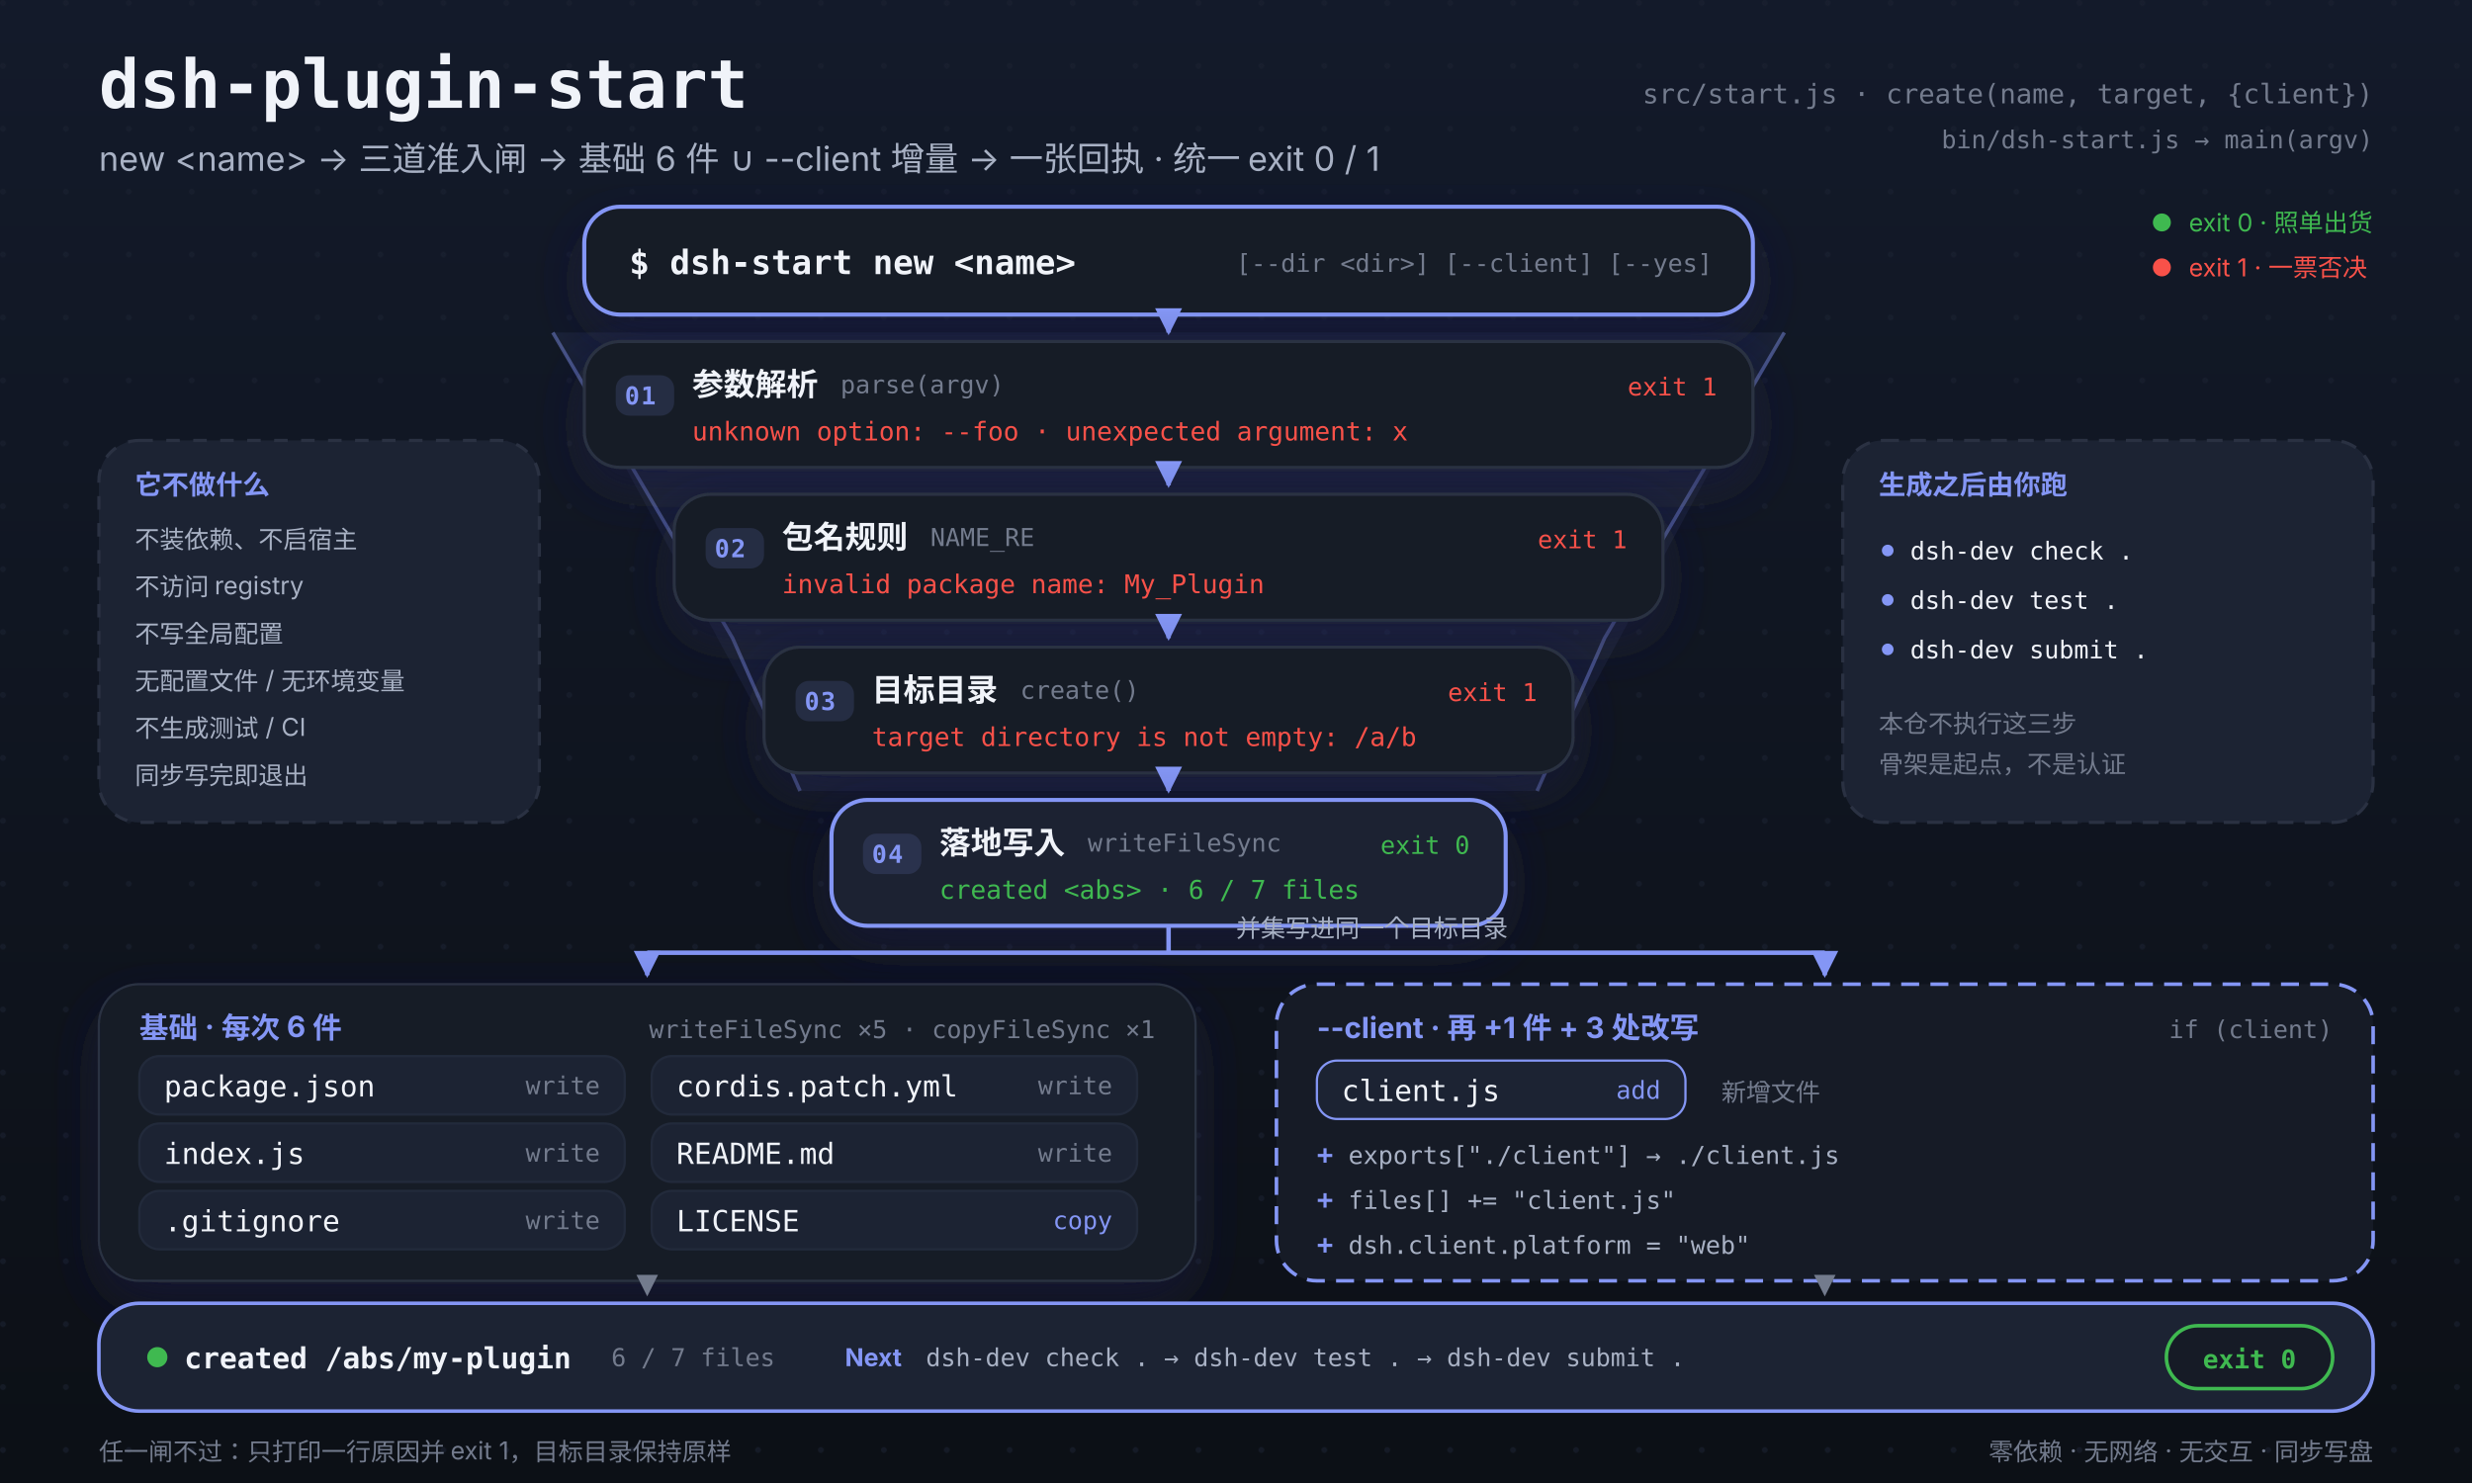
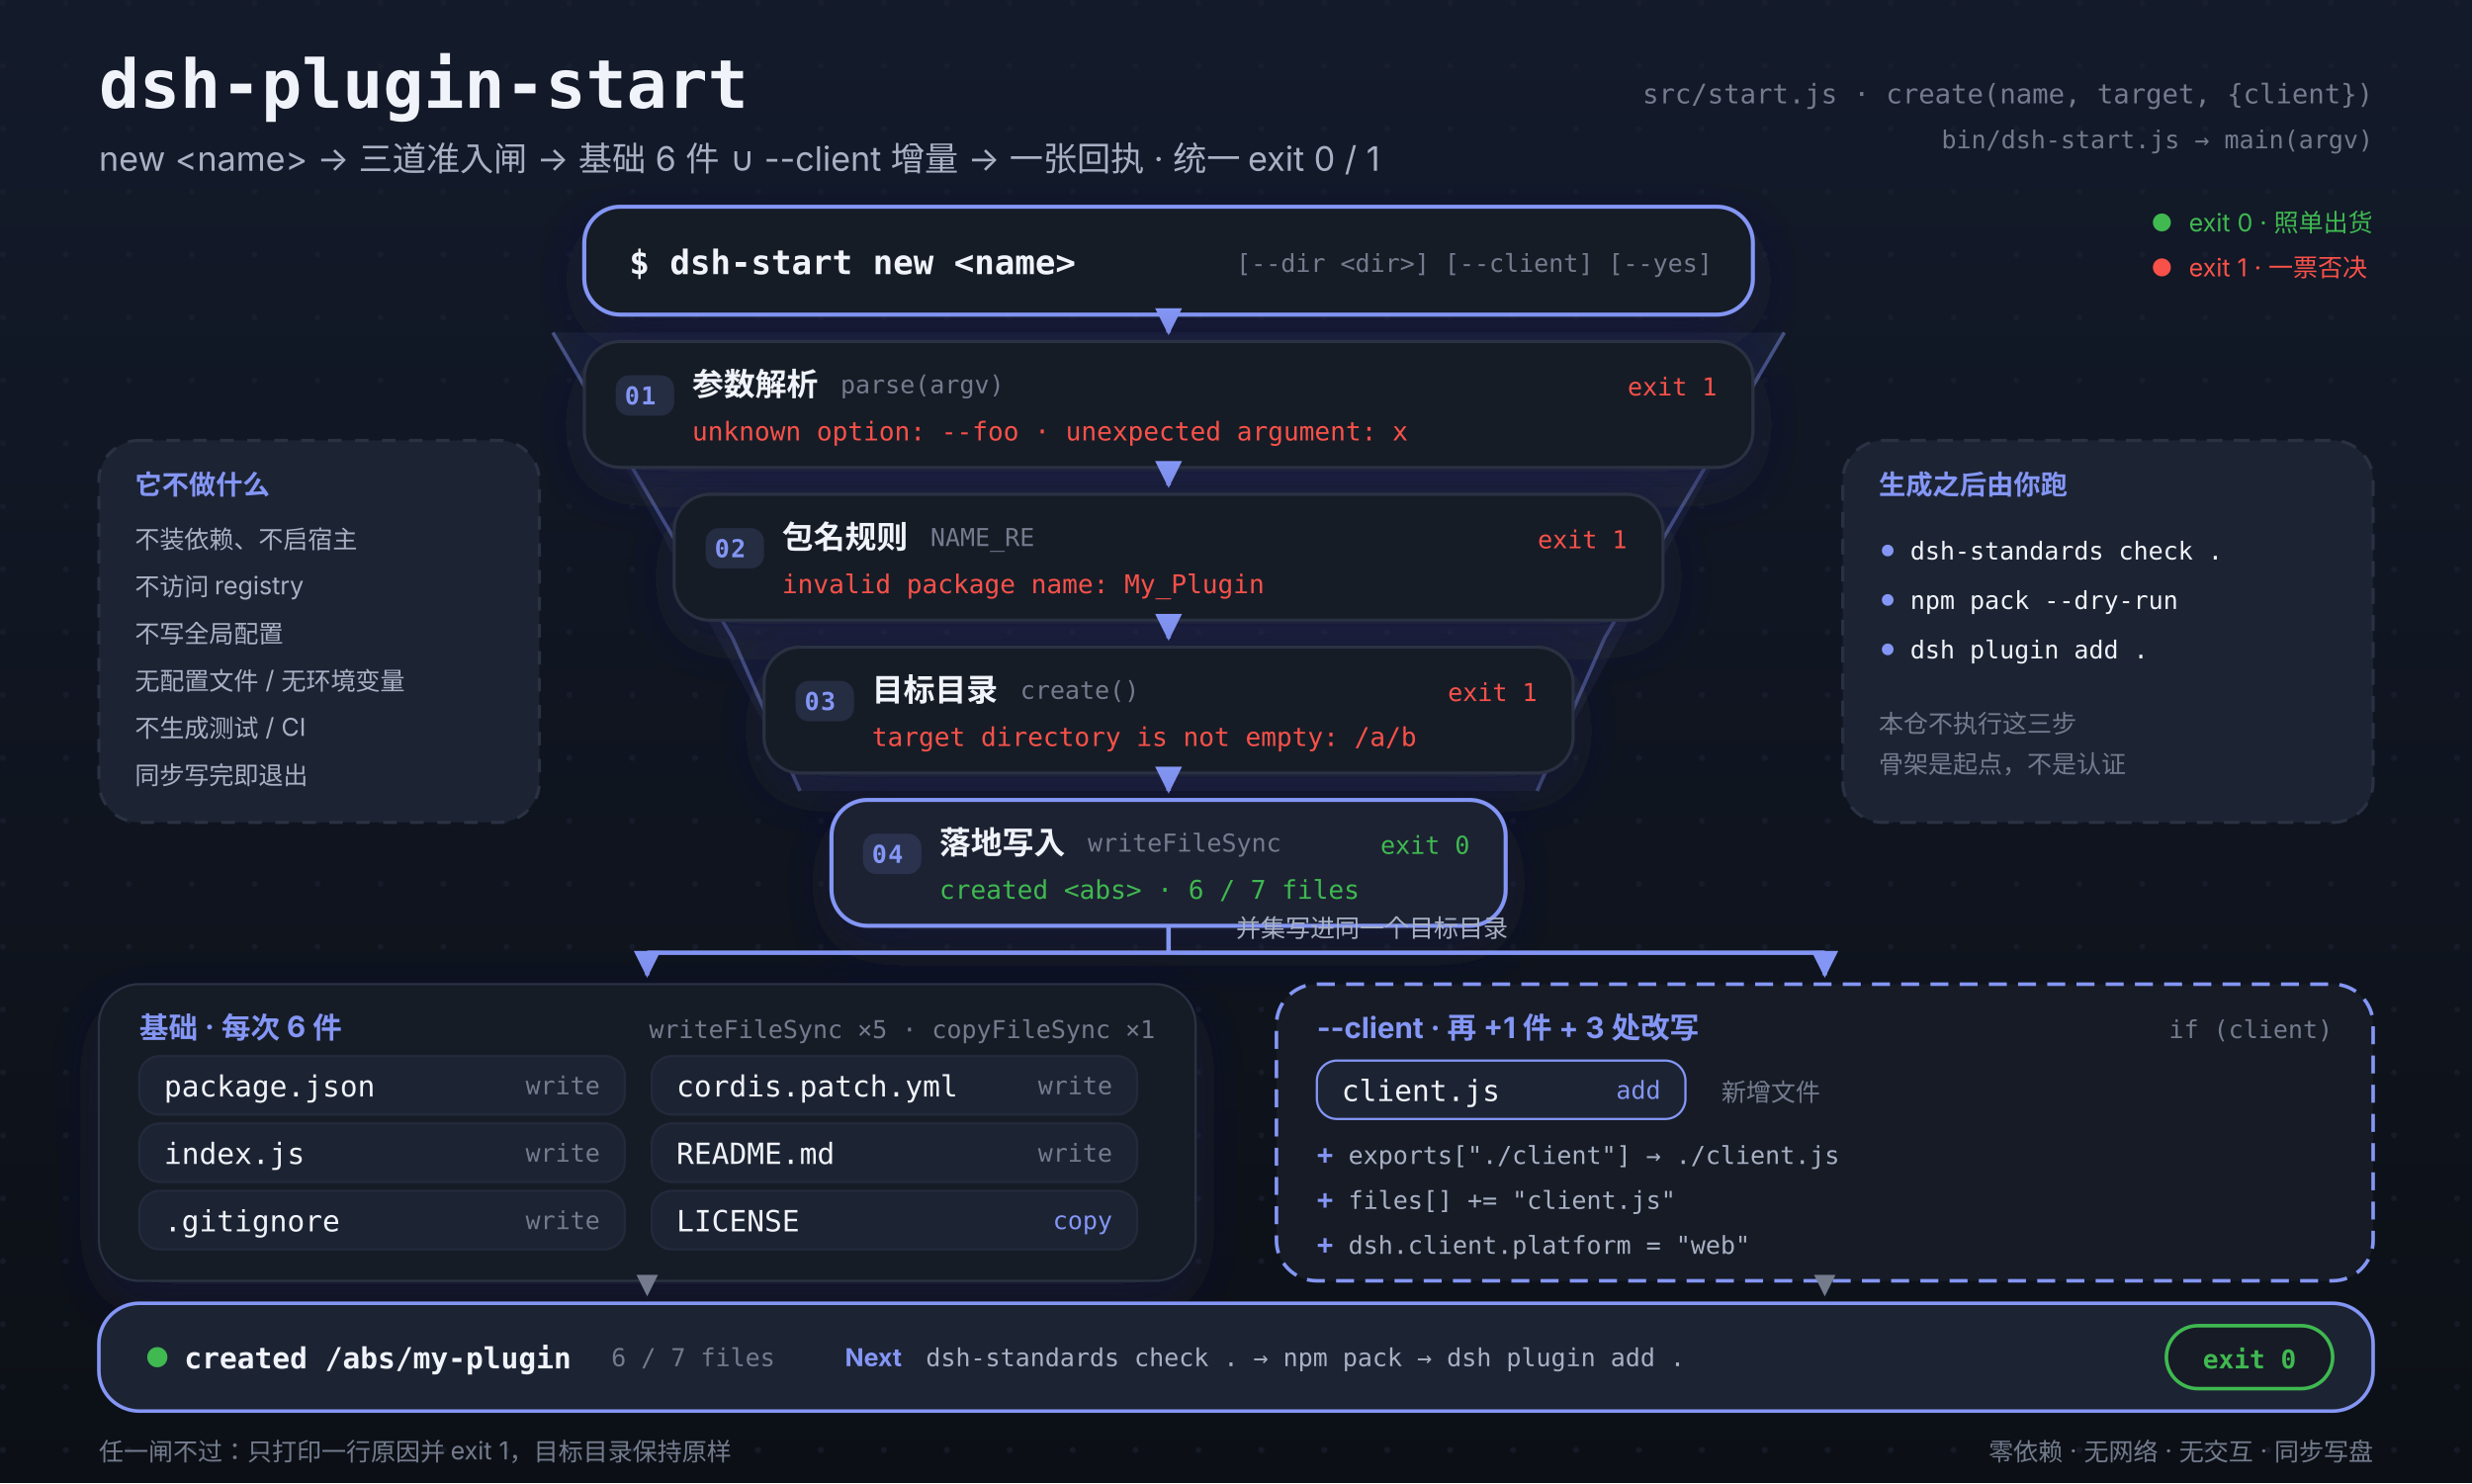
<svg xmlns="http://www.w3.org/2000/svg" width="1100" height="660" viewBox="0 0 1100 660" role="img" aria-label="dsh-plugin-start hopper: a dsh-start argv bar feeds an admission gate ladder (argv, package name, target directory) that narrows into one write step; the mouth forks into two lanes — the six files always written and the --client delta of client.js plus three package.json rewrites — and both lanes converge on one receipt rail. Each of the first three gates can reject with its own message and exit 1.">
  <defs>
    <filter id="soft" x="-40%" y="-40%" width="180%" height="200%">
      <feDropShadow dx="0" dy="9" stdDeviation="12" flood-color="#241d4a" flood-opacity="0.55" />
    </filter>
    <pattern id="dots" width="28" height="28" patternUnits="userSpaceOnUse">
      <circle cx="1.3" cy="1.3" r="1.3" fill="#1b2231" />
    </pattern>
    <marker id="arr" viewBox="0 0 10 10" refX="9" refY="5" markerWidth="6" markerHeight="6" orient="auto-start-reverse">
      <path d="M0 0 L10 5 L0 10 z" fill="#8496f5" />
    </marker>
    <marker id="arrFaint" viewBox="0 0 10 10" refX="9" refY="5" markerWidth="6" markerHeight="6" orient="auto-start-reverse">
      <path d="M0 0 L10 5 L0 10 z" fill="#737b8d" />
    </marker>
    <linearGradient id="page" x1="0" y1="0" x2="0" y2="1">
      <stop offset="0" stop-color="#131a2a" />
      <stop offset="1" stop-color="#0c1016" />
    </linearGradient>
  </defs>
  <rect width="1100" height="660" fill="url(#page)" />
  <rect width="1100" height="660" fill="url(#dots)" opacity=".6" />
  <text x="44" y="48" fill="#f0f3f9" font-family="ui-monospace, SFMono-Regular, Menlo, Consolas, monospace" font-size="30" font-weight="700">dsh-plugin-start</text>
  <text x="44" y="76" fill="#a8b1c4" font-family="ui-sans-serif, system-ui, -apple-system, 'Segoe UI', sans-serif" font-size="15">new &lt;name&gt; → 三道准入闸 → 基础 6 件 ∪ --client 增量 → 一张回执 · 统一 exit 0 / 1</text>
  <text x="1056" y="46" fill="#737b8d" font-family="ui-monospace, SFMono-Regular, Menlo, Consolas, monospace" font-size="12" text-anchor="end">src/start.js · create(name, target, {client})</text>
  <text x="1056" y="66" fill="#737b8d" font-family="ui-monospace, SFMono-Regular, Menlo, Consolas, monospace" font-size="11" text-anchor="end">bin/dsh-start.js → main(argv)</text>
  <circle cx="962" cy="99" r="4" fill="#3fb950" />
  <text x="974" y="103" fill="#3fb950" font-family="ui-sans-serif, system-ui, -apple-system, 'Segoe UI', sans-serif" font-size="11">exit 0 · 照单出货</text>
  <circle cx="962" cy="119" r="4" fill="#f85149" />
  <text x="974" y="123" fill="#f85149" font-family="ui-sans-serif, system-ui, -apple-system, 'Segoe UI', sans-serif" font-size="11">exit 1 · 一票否决</text>
  <path d="M246 148H794L684 352H356Z" fill="#8496f5" opacity="0.08" />
  <path d="M246 148L286 216L326 284L356 352" fill="none" stroke="#8496f5" stroke-width="1.6" opacity=".45" />
  <path d="M794 148L754 216L714 284L684 352" fill="none" stroke="#8496f5" stroke-width="1.6" opacity=".45" />
  <rect x="260" y="92" width="520" height="48" rx="16" fill="#161b26" stroke="#8496f5" stroke-width="1.8" filter="url(#soft)" />
  <text x="280" y="122" fill="#f0f3f9" font-family="ui-monospace, SFMono-Regular, Menlo, Consolas, monospace" font-size="15" font-weight="700">$ dsh-start new &lt;name&gt;</text>
  <text x="762" y="121" fill="#737b8d" font-family="ui-monospace, SFMono-Regular, Menlo, Consolas, monospace" font-size="11" text-anchor="end">[--dir &lt;dir&gt;] [--client] [--yes]</text>
  <path d="M520 140V148" stroke="#8496f5" stroke-width="2" marker-end="url(#arr)" />
  <rect x="260" y="152" width="520" height="56" rx="16" fill="#161b26" stroke="#2a3142" stroke-width="1.4" filter="url(#soft)" />
  <rect x="274" y="167" width="26" height="18" rx="6" fill="#8496f5" opacity=".14" />
  <text x="278" y="180" fill="#8496f5" font-family="ui-monospace, SFMono-Regular, Menlo, Consolas, monospace" font-size="11" font-weight="700" letter-spacing="0.6">01</text>
  <text x="308" y="176" fill="#f0f3f9" font-family="ui-sans-serif, system-ui, -apple-system, 'Segoe UI', sans-serif" font-size="14" font-weight="700">参数解析</text>
  <text x="374.0" y="175" fill="#737b8d" font-family="ui-monospace, SFMono-Regular, Menlo, Consolas, monospace" font-size="11">parse(argv)</text>
  <text x="308" y="196" fill="#f85149" font-family="ui-monospace, SFMono-Regular, Menlo, Consolas, monospace" font-size="11.5">unknown option: --foo · unexpected argument: x</text>
  <text x="764" y="176" fill="#f85149" font-family="ui-monospace, SFMono-Regular, Menlo, Consolas, monospace" font-size="11" text-anchor="end">exit 1</text>
  <path d="M520 208V216" stroke="#8496f5" stroke-width="2" marker-end="url(#arr)" />
  <rect x="300" y="220" width="440" height="56" rx="16" fill="#161b26" stroke="#2a3142" stroke-width="1.4" filter="url(#soft)" />
  <rect x="314" y="235" width="26" height="18" rx="6" fill="#8496f5" opacity=".14" />
  <text x="318" y="248" fill="#8496f5" font-family="ui-monospace, SFMono-Regular, Menlo, Consolas, monospace" font-size="11" font-weight="700" letter-spacing="0.6">02</text>
  <text x="348" y="244" fill="#f0f3f9" font-family="ui-sans-serif, system-ui, -apple-system, 'Segoe UI', sans-serif" font-size="14" font-weight="700">包名规则</text>
  <text x="414.0" y="243" fill="#737b8d" font-family="ui-monospace, SFMono-Regular, Menlo, Consolas, monospace" font-size="11">NAME_RE</text>
  <text x="348" y="264" fill="#f85149" font-family="ui-monospace, SFMono-Regular, Menlo, Consolas, monospace" font-size="11.5">invalid package name: My_Plugin</text>
  <text x="724" y="244" fill="#f85149" font-family="ui-monospace, SFMono-Regular, Menlo, Consolas, monospace" font-size="11" text-anchor="end">exit 1</text>
  <path d="M520 276V284" stroke="#8496f5" stroke-width="2" marker-end="url(#arr)" />
  <rect x="340" y="288" width="360" height="56" rx="16" fill="#161b26" stroke="#2a3142" stroke-width="1.4" filter="url(#soft)" />
  <rect x="354" y="303" width="26" height="18" rx="6" fill="#8496f5" opacity=".14" />
  <text x="358" y="316" fill="#8496f5" font-family="ui-monospace, SFMono-Regular, Menlo, Consolas, monospace" font-size="11" font-weight="700" letter-spacing="0.6">03</text>
  <text x="388" y="312" fill="#f0f3f9" font-family="ui-sans-serif, system-ui, -apple-system, 'Segoe UI', sans-serif" font-size="14" font-weight="700">目标目录</text>
  <text x="454.0" y="311" fill="#737b8d" font-family="ui-monospace, SFMono-Regular, Menlo, Consolas, monospace" font-size="11">create()</text>
  <text x="388" y="332" fill="#f85149" font-family="ui-monospace, SFMono-Regular, Menlo, Consolas, monospace" font-size="11.5">target directory is not empty: /a/b</text>
  <text x="684" y="312" fill="#f85149" font-family="ui-monospace, SFMono-Regular, Menlo, Consolas, monospace" font-size="11" text-anchor="end">exit 1</text>
  <path d="M520 344V352" stroke="#8496f5" stroke-width="2" marker-end="url(#arr)" />
  <rect x="370" y="356" width="300" height="56" rx="16" fill="#1c2333" stroke="#8496f5" stroke-width="1.8" filter="url(#soft)" />
  <rect x="384" y="371" width="26" height="18" rx="6" fill="#8496f5" opacity=".14" />
  <text x="388" y="384" fill="#8496f5" font-family="ui-monospace, SFMono-Regular, Menlo, Consolas, monospace" font-size="11" font-weight="700" letter-spacing="0.6">04</text>
  <text x="418" y="380" fill="#f0f3f9" font-family="ui-sans-serif, system-ui, -apple-system, 'Segoe UI', sans-serif" font-size="14" font-weight="700">落地写入</text>
  <text x="484.0" y="379" fill="#737b8d" font-family="ui-monospace, SFMono-Regular, Menlo, Consolas, monospace" font-size="11">writeFileSync</text>
  <text x="418" y="400" fill="#3fb950" font-family="ui-monospace, SFMono-Regular, Menlo, Consolas, monospace" font-size="11.5">created &lt;abs&gt; · 6 / 7 files</text>
  <text x="654" y="380" fill="#3fb950" font-family="ui-monospace, SFMono-Regular, Menlo, Consolas, monospace" font-size="11" text-anchor="end">exit 0</text>
  <rect x="44" y="196" width="196" height="170" rx="18" fill="#1c2333" stroke="#2a3142" stroke-width="1.4" stroke-dasharray="6 6" />
  <text x="60" y="220" fill="#8496f5" font-family="ui-sans-serif, system-ui, -apple-system, 'Segoe UI', sans-serif" font-size="12" font-weight="700">它不做什么</text>
  <text x="60" y="244" fill="#a8b1c4" font-family="ui-sans-serif, system-ui, -apple-system, 'Segoe UI', sans-serif" font-size="11">不装依赖、不启宿主</text>
  <text x="60" y="265" fill="#a8b1c4" font-family="ui-sans-serif, system-ui, -apple-system, 'Segoe UI', sans-serif" font-size="11">不访问 registry</text>
  <text x="60" y="286" fill="#a8b1c4" font-family="ui-sans-serif, system-ui, -apple-system, 'Segoe UI', sans-serif" font-size="11">不写全局配置</text>
  <text x="60" y="307" fill="#a8b1c4" font-family="ui-sans-serif, system-ui, -apple-system, 'Segoe UI', sans-serif" font-size="11">无配置文件 / 无环境变量</text>
  <text x="60" y="328" fill="#a8b1c4" font-family="ui-sans-serif, system-ui, -apple-system, 'Segoe UI', sans-serif" font-size="11">不生成测试 / CI</text>
  <text x="60" y="349" fill="#a8b1c4" font-family="ui-sans-serif, system-ui, -apple-system, 'Segoe UI', sans-serif" font-size="11">同步写完即退出</text>
  <rect x="820" y="196" width="236" height="170" rx="18" fill="#1c2333" stroke="#2a3142" stroke-width="1.4" stroke-dasharray="7 5" />
  <text x="836" y="220" fill="#8496f5" font-family="ui-sans-serif, system-ui, -apple-system, 'Segoe UI', sans-serif" font-size="12" font-weight="700">生成之后由你跑</text>
  <circle cx="840" cy="245" r="2.6" fill="#8496f5" />
-   <text x="850" y="249" fill="#f0f3f9" font-family="ui-monospace, SFMono-Regular, Menlo, Consolas, monospace" font-size="11">dsh-dev check .</text>
+   <text x="850" y="249" fill="#f0f3f9" font-family="ui-monospace, SFMono-Regular, Menlo, Consolas, monospace" font-size="11">dsh-standards check .</text>
  <circle cx="840" cy="267" r="2.6" fill="#8496f5" />
-   <text x="850" y="271" fill="#f0f3f9" font-family="ui-monospace, SFMono-Regular, Menlo, Consolas, monospace" font-size="11">dsh-dev test .</text>
+   <text x="850" y="271" fill="#f0f3f9" font-family="ui-monospace, SFMono-Regular, Menlo, Consolas, monospace" font-size="11">npm pack --dry-run</text>
  <circle cx="840" cy="289" r="2.6" fill="#8496f5" />
-   <text x="850" y="293" fill="#f0f3f9" font-family="ui-monospace, SFMono-Regular, Menlo, Consolas, monospace" font-size="11">dsh-dev submit .</text>
+   <text x="850" y="293" fill="#f0f3f9" font-family="ui-monospace, SFMono-Regular, Menlo, Consolas, monospace" font-size="11">dsh plugin add .</text>
  <text x="836" y="326" fill="#737b8d" font-family="ui-sans-serif, system-ui, -apple-system, 'Segoe UI', sans-serif" font-size="11">本仓不执行这三步</text>
  <text x="836" y="344" fill="#737b8d" font-family="ui-sans-serif, system-ui, -apple-system, 'Segoe UI', sans-serif" font-size="11">骨架是起点，不是认证</text>
  <path d="M520 412V424" stroke="#8496f5" stroke-width="2" />
  <path d="M288 424H812" stroke="#8496f5" stroke-width="2" fill="none" />
  <text x="550" y="417" fill="#a8b1c4" font-family="ui-sans-serif, system-ui, -apple-system, 'Segoe UI', sans-serif" font-size="11">并集写进同一个目标目录</text>
  <path d="M288 424V434" stroke="#8496f5" stroke-width="2" marker-end="url(#arr)" />
  <path d="M812 424V434" stroke="#8496f5" stroke-width="2" marker-end="url(#arr)" />
  <rect x="44" y="438" width="488" height="132" rx="18" fill="#161b26" stroke="#2a3142" filter="url(#soft)" />
  <text x="62" y="462" fill="#8496f5" font-family="ui-sans-serif, system-ui, -apple-system, 'Segoe UI', sans-serif" font-size="13" font-weight="700">基础 · 每次 6 件</text>
  <text x="514" y="462" fill="#737b8d" font-family="ui-monospace, SFMono-Regular, Menlo, Consolas, monospace" font-size="11" text-anchor="end">writeFileSync ×5 · copyFileSync ×1</text>
  <rect x="62" y="470" width="216" height="26" rx="9" fill="#1c2333" stroke="#222a3b" />
  <text x="73" y="488" fill="#f0f3f9" font-family="ui-monospace, SFMono-Regular, Menlo, Consolas, monospace" font-size="13">package.json</text>
  <text x="267" y="487" fill="#737b8d" font-family="ui-monospace, SFMono-Regular, Menlo, Consolas, monospace" font-size="11" text-anchor="end">write</text>
  <rect x="290" y="470" width="216" height="26" rx="9" fill="#1c2333" stroke="#222a3b" />
  <text x="301" y="488" fill="#f0f3f9" font-family="ui-monospace, SFMono-Regular, Menlo, Consolas, monospace" font-size="13">cordis.patch.yml</text>
  <text x="495" y="487" fill="#737b8d" font-family="ui-monospace, SFMono-Regular, Menlo, Consolas, monospace" font-size="11" text-anchor="end">write</text>
  <rect x="62" y="500" width="216" height="26" rx="9" fill="#1c2333" stroke="#222a3b" />
  <text x="73" y="518" fill="#f0f3f9" font-family="ui-monospace, SFMono-Regular, Menlo, Consolas, monospace" font-size="13">index.js</text>
  <text x="267" y="517" fill="#737b8d" font-family="ui-monospace, SFMono-Regular, Menlo, Consolas, monospace" font-size="11" text-anchor="end">write</text>
  <rect x="290" y="500" width="216" height="26" rx="9" fill="#1c2333" stroke="#222a3b" />
  <text x="301" y="518" fill="#f0f3f9" font-family="ui-monospace, SFMono-Regular, Menlo, Consolas, monospace" font-size="13">README.md</text>
  <text x="495" y="517" fill="#737b8d" font-family="ui-monospace, SFMono-Regular, Menlo, Consolas, monospace" font-size="11" text-anchor="end">write</text>
  <rect x="62" y="530" width="216" height="26" rx="9" fill="#1c2333" stroke="#222a3b" />
  <text x="73" y="548" fill="#f0f3f9" font-family="ui-monospace, SFMono-Regular, Menlo, Consolas, monospace" font-size="13">.gitignore</text>
  <text x="267" y="547" fill="#737b8d" font-family="ui-monospace, SFMono-Regular, Menlo, Consolas, monospace" font-size="11" text-anchor="end">write</text>
  <rect x="290" y="530" width="216" height="26" rx="9" fill="#1c2333" stroke="#222a3b" />
  <text x="301" y="548" fill="#f0f3f9" font-family="ui-monospace, SFMono-Regular, Menlo, Consolas, monospace" font-size="13">LICENSE</text>
  <text x="495" y="547" fill="#8496f5" font-family="ui-monospace, SFMono-Regular, Menlo, Consolas, monospace" font-size="11" text-anchor="end">copy</text>
  <rect x="568" y="438" width="488" height="132" rx="18" fill="#161b26" stroke="#8496f5" stroke-width="1.6" stroke-dasharray="8 5" />
  <text x="586" y="462" fill="#8496f5" font-family="ui-sans-serif, system-ui, -apple-system, 'Segoe UI', sans-serif" font-size="13" font-weight="700">--client · 再 +1 件 + 3 处改写</text>
  <text x="1038" y="462" fill="#737b8d" font-family="ui-monospace, SFMono-Regular, Menlo, Consolas, monospace" font-size="11" text-anchor="end">if (client)</text>
  <rect x="586" y="472" width="164" height="26" rx="9" fill="#1c2333" stroke="#8496f5" stroke-width="1" />
  <text x="597" y="490" fill="#f0f3f9" font-family="ui-monospace, SFMono-Regular, Menlo, Consolas, monospace" font-size="13">client.js</text>
  <text x="739" y="489" fill="#8496f5" font-family="ui-monospace, SFMono-Regular, Menlo, Consolas, monospace" font-size="11" text-anchor="end">add</text>
  <text x="766" y="490" fill="#737b8d" font-family="ui-sans-serif, system-ui, -apple-system, 'Segoe UI', sans-serif" font-size="11">新增文件</text>
  <text x="586" y="518" fill="#8496f5" font-family="ui-monospace, SFMono-Regular, Menlo, Consolas, monospace" font-size="12" font-weight="700">+</text>
  <text x="600" y="518" fill="#a8b1c4" font-family="ui-monospace, SFMono-Regular, Menlo, Consolas, monospace" font-size="11">exports["./client"] → ./client.js</text>
  <text x="586" y="538" fill="#8496f5" font-family="ui-monospace, SFMono-Regular, Menlo, Consolas, monospace" font-size="12" font-weight="700">+</text>
  <text x="600" y="538" fill="#a8b1c4" font-family="ui-monospace, SFMono-Regular, Menlo, Consolas, monospace" font-size="11">files[] += "client.js"</text>
  <text x="586" y="558" fill="#8496f5" font-family="ui-monospace, SFMono-Regular, Menlo, Consolas, monospace" font-size="12" font-weight="700">+</text>
  <text x="600" y="558" fill="#a8b1c4" font-family="ui-monospace, SFMono-Regular, Menlo, Consolas, monospace" font-size="11">dsh.client.platform = "web"</text>
  <path d="M288 570V576" stroke="#737b8d" stroke-width="1.6" stroke-dasharray="4 4" marker-end="url(#arrFaint)" />
  <path d="M812 570V576" stroke="#737b8d" stroke-width="1.6" stroke-dasharray="4 4" marker-end="url(#arrFaint)" />
  <rect x="44" y="580" width="1012" height="48" rx="18" fill="#1c2333" stroke="#8496f5" stroke-width="1.6" />
  <circle cx="70" cy="604" r="4.5" fill="#3fb950" />
  <text x="82" y="609" fill="#f0f3f9" font-family="ui-monospace, SFMono-Regular, Menlo, Consolas, monospace" font-size="13" font-weight="700">created /abs/my-plugin</text>
  <text x="272" y="608" fill="#737b8d" font-family="ui-monospace, SFMono-Regular, Menlo, Consolas, monospace" font-size="11">6 / 7 files</text>
  <text x="376" y="608" fill="#8496f5" font-family="ui-sans-serif, system-ui, -apple-system, 'Segoe UI', sans-serif" font-size="11" font-weight="700">Next</text>
-   <text x="412" y="608" fill="#a8b1c4" font-family="ui-monospace, SFMono-Regular, Menlo, Consolas, monospace" font-size="11">dsh-dev check .  →  dsh-dev test .  →  dsh-dev submit .</text>
+   <text x="412" y="608" fill="#a8b1c4" font-family="ui-monospace, SFMono-Regular, Menlo, Consolas, monospace" font-size="11">dsh-standards check .  →  npm pack  →  dsh plugin add .</text>
  <rect x="964" y="590" width="74" height="28" rx="14" fill="#161b26" stroke="#3fb950" stroke-width="1.6" />
  <text x="1001" y="609" fill="#3fb950" font-family="ui-monospace, SFMono-Regular, Menlo, Consolas, monospace" font-size="11.5" font-weight="700" text-anchor="middle">exit 0</text>
  <text x="44" y="650" fill="#737b8d" font-family="ui-sans-serif, system-ui, -apple-system, 'Segoe UI', sans-serif" font-size="11">任一闸不过：只打印一行原因并 exit 1，目标目录保持原样</text>
  <text x="1056" y="650" fill="#737b8d" font-family="ui-sans-serif, system-ui, -apple-system, 'Segoe UI', sans-serif" font-size="11" text-anchor="end">零依赖 · 无网络 · 无交互 · 同步写盘</text>
</svg>
